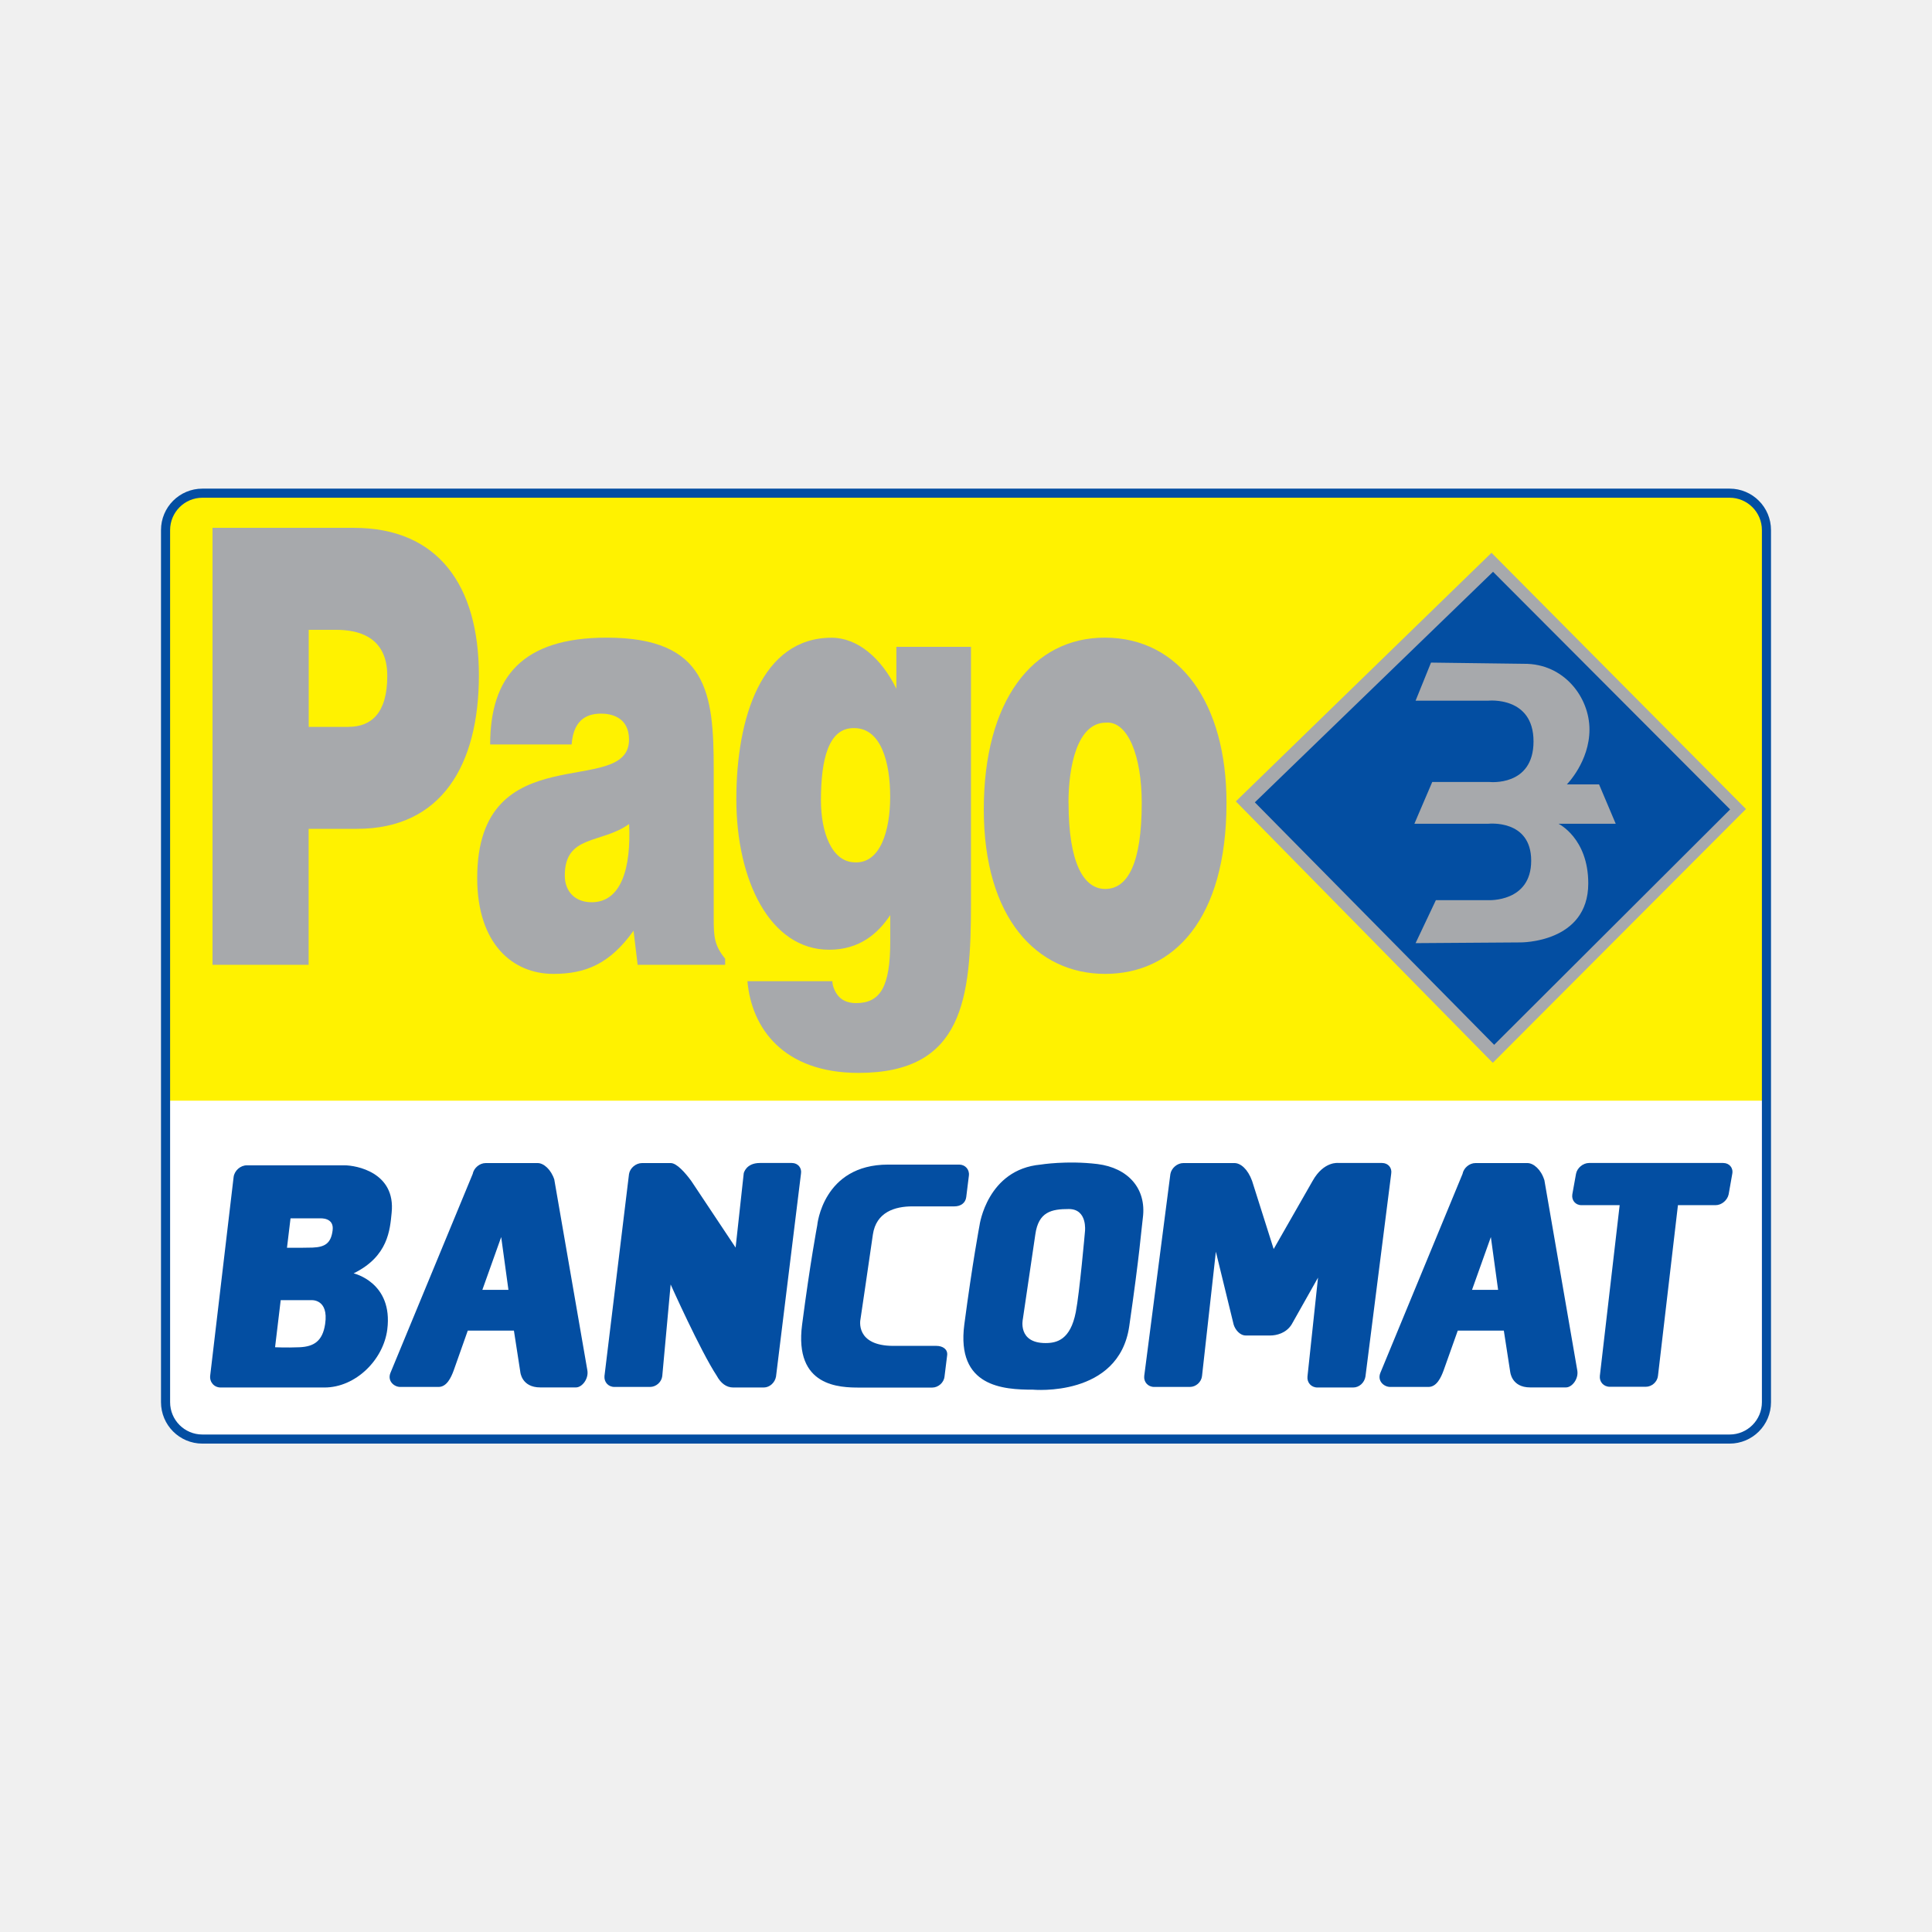
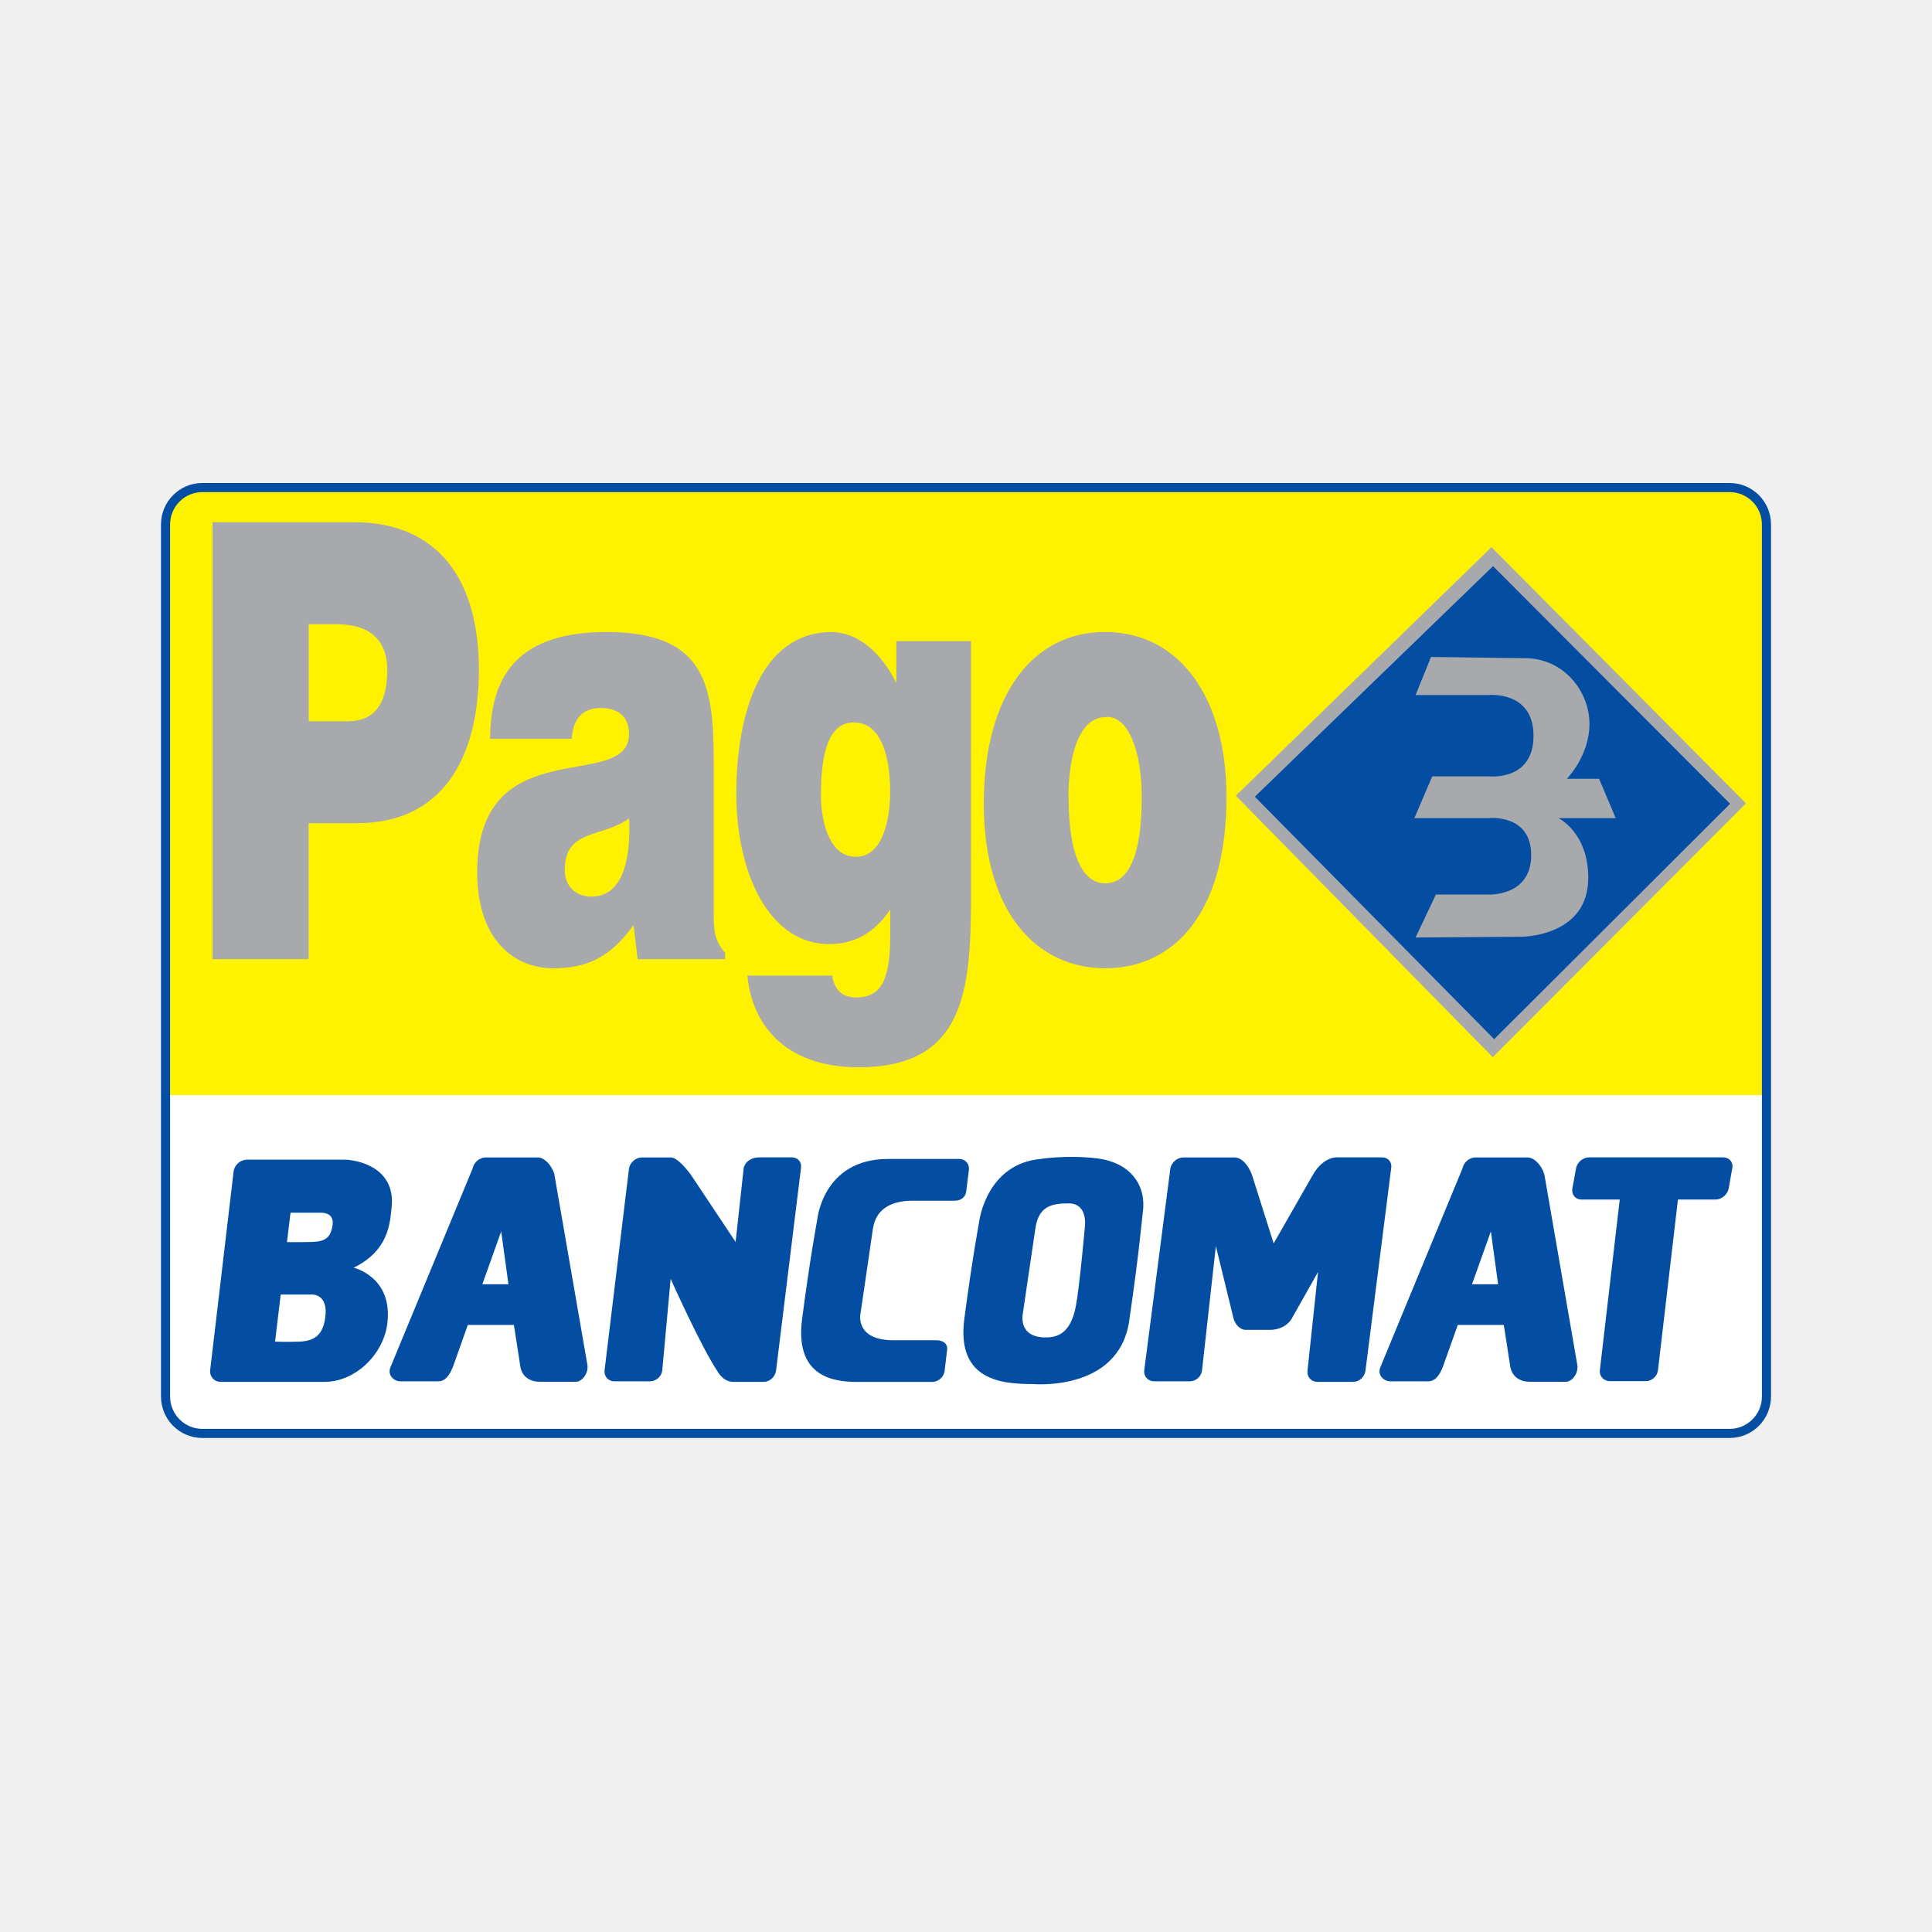
<svg xmlns="http://www.w3.org/2000/svg" width="24" height="24" viewBox="0 0 24 24" fill="none">
-   <path fill-rule="evenodd" clip-rule="evenodd" d="M2.113 13.656H21.915V17.503C21.915 17.691 21.763 17.843 21.576 17.843H2.453C2.265 17.843 2.113 17.691 2.113 17.503V13.656Z" fill="white" />
-   <path d="M21.943 13.673V6.585C21.943 6.331 21.739 6.127 21.486 6.127H2.514C2.261 6.127 2.057 6.331 2.057 6.585V13.673H21.943Z" fill="#FFF200" />
-   <path d="M15.352 9.955L18.528 6.867L21.689 10.05L18.544 13.203L15.352 9.955Z" fill="#A7A9AC" />
-   <path fill-rule="evenodd" clip-rule="evenodd" d="M21.492 10.055L18.561 12.979L15.588 9.967L18.547 7.103L21.492 10.055ZM17.585 8.704H18.488C18.488 8.704 19.05 8.645 19.05 9.21C19.05 9.775 18.502 9.714 18.502 9.714H17.792L17.57 10.233H18.488C18.488 10.233 19.021 10.173 19.021 10.692C19.021 11.212 18.488 11.182 18.488 11.182H17.837L17.585 11.716L18.887 11.707C18.893 11.707 19.73 11.714 19.73 10.974C19.73 10.411 19.36 10.233 19.36 10.233H20.071L19.864 9.744H19.464C19.466 9.742 19.745 9.46 19.745 9.062C19.745 8.662 19.428 8.241 18.931 8.246L17.777 8.231V8.23L17.585 8.704Z" fill="#034EA2" />
-   <path fill-rule="evenodd" clip-rule="evenodd" d="M10.331 7.922C10.649 7.922 10.947 8.171 11.135 8.556V8.035H12.062V11.217C12.062 12.401 11.97 13.328 10.665 13.328C9.73 13.328 9.335 12.77 9.285 12.189H10.34C10.34 12.235 10.361 12.303 10.406 12.363C10.451 12.422 10.527 12.461 10.634 12.461C10.937 12.461 11.059 12.257 11.059 11.693V11.368C10.908 11.594 10.68 11.798 10.3 11.798C9.567 11.798 9.147 10.939 9.147 9.928C9.147 8.918 9.461 7.922 10.331 7.922ZM10.612 9.045C10.293 9.037 10.198 9.43 10.198 9.942C10.198 10.334 10.329 10.703 10.612 10.712C10.936 10.734 11.058 10.319 11.058 9.897C11.058 9.475 10.947 9.045 10.612 9.045Z" fill="#A7A9AC" />
-   <path d="M10.342 12.189H10.34C10.34 12.189 10.339 12.189 10.339 12.188L10.342 12.189Z" fill="#A7A9AC" />
-   <path fill-rule="evenodd" clip-rule="evenodd" d="M7.536 7.921C8.79 7.921 8.866 8.615 8.866 9.557V11.404C8.866 11.63 8.871 11.742 9.008 11.909V11.985H7.921L7.87 11.562C7.573 11.978 7.27 12.098 6.874 12.098C6.372 12.098 5.928 11.729 5.928 10.907C5.928 9.113 7.814 9.927 7.814 9.188C7.814 8.902 7.581 8.865 7.47 8.865C7.324 8.865 7.126 8.91 7.101 9.248H6.089C6.089 8.412 6.489 7.921 7.536 7.921ZM7.815 10.236C7.471 10.485 7.016 10.364 7.016 10.877C7.016 11.073 7.142 11.208 7.35 11.208C7.719 11.208 7.841 10.78 7.815 10.236Z" fill="#A7A9AC" />
-   <path fill-rule="evenodd" clip-rule="evenodd" d="M13.724 7.921C14.66 7.921 15.236 8.743 15.236 9.973C15.236 11.42 14.578 12.098 13.729 12.098C12.879 12.098 12.221 11.404 12.221 10.055C12.221 8.706 12.828 7.921 13.724 7.921ZM13.738 8.977C13.379 8.977 13.273 9.528 13.273 9.973H13.274C13.274 10.72 13.461 11.043 13.729 11.043C14.012 11.043 14.183 10.72 14.183 9.973C14.183 9.392 14.011 8.954 13.738 8.977Z" fill="#A7A9AC" />
-   <path fill-rule="evenodd" clip-rule="evenodd" d="M4.396 6.557C5.443 6.557 5.949 7.273 5.949 8.389C5.949 9.504 5.484 10.296 4.436 10.296H3.834V11.985H2.64V6.557H4.396ZM3.835 9.03H4.331L4.33 9.029C4.608 9.029 4.811 8.864 4.811 8.396C4.811 7.892 4.426 7.824 4.174 7.824H3.835V9.03Z" fill="#A7A9AC" />
-   <path fill-rule="evenodd" clip-rule="evenodd" d="M12.927 14.467C12.927 14.467 13.25 14.414 13.632 14.46C14.012 14.507 14.244 14.764 14.197 15.127C14.177 15.281 14.16 15.561 14.028 16.474C13.9 17.363 12.833 17.263 12.832 17.263C12.463 17.263 11.878 17.229 11.979 16.454C12.081 15.68 12.168 15.222 12.168 15.222C12.168 15.218 12.264 14.527 12.927 14.467ZM13.277 15.019C13.062 15.019 12.9 15.053 12.861 15.336C12.82 15.618 12.706 16.381 12.706 16.387C12.706 16.387 12.639 16.684 12.988 16.684C13.129 16.684 13.297 16.643 13.364 16.299C13.41 16.064 13.478 15.301 13.478 15.296C13.478 15.296 13.512 15.019 13.277 15.019Z" fill="#034EA2" />
-   <path d="M11.916 14.467C11.99 14.467 12.045 14.528 12.036 14.603L12.003 14.87C11.994 14.946 11.932 14.986 11.856 14.986H11.334C11.119 14.986 10.884 15.055 10.843 15.337C10.803 15.62 10.689 16.389 10.689 16.389C10.688 16.393 10.619 16.719 11.099 16.719H11.633C11.709 16.719 11.775 16.76 11.766 16.835L11.733 17.101C11.725 17.176 11.655 17.237 11.58 17.237H10.682C10.434 17.237 9.863 17.23 9.964 16.455C10.065 15.68 10.152 15.222 10.152 15.222C10.152 15.219 10.221 14.467 11.032 14.467H11.916Z" fill="#034EA2" />
-   <path fill-rule="evenodd" clip-rule="evenodd" d="M4.28 14.476C4.422 14.476 4.918 14.562 4.865 15.067C4.844 15.275 4.824 15.607 4.393 15.818C4.395 15.819 4.885 15.93 4.811 16.515C4.763 16.892 4.418 17.236 4.031 17.236H2.741C2.66 17.236 2.602 17.169 2.611 17.089L2.902 14.622C2.912 14.542 2.986 14.476 3.067 14.476H4.28ZM3.865 16.151H3.487L3.417 16.736C3.418 16.736 3.554 16.743 3.722 16.736C3.896 16.728 4.007 16.663 4.039 16.447C4.086 16.131 3.866 16.151 3.865 16.151ZM3.609 15.135L3.565 15.5C3.661 15.501 3.784 15.501 3.883 15.498H3.882C4.037 15.492 4.112 15.445 4.132 15.283C4.153 15.121 3.978 15.135 3.978 15.135H3.609Z" fill="#034EA2" />
-   <path d="M9.837 14.447C9.912 14.447 9.963 14.508 9.95 14.581L9.64 17.1C9.627 17.175 9.562 17.236 9.487 17.236H9.109C9.023 17.236 8.954 17.183 8.904 17.091C8.7 16.781 8.331 15.956 8.331 15.956L8.227 17.093C8.219 17.168 8.151 17.229 8.075 17.229H7.632C7.556 17.229 7.502 17.168 7.509 17.093L7.814 14.583C7.827 14.508 7.9 14.448 7.976 14.448H8.332C8.407 14.448 8.513 14.569 8.587 14.67L9.138 15.498L9.239 14.575C9.239 14.575 9.265 14.447 9.44 14.447H9.837Z" fill="#034EA2" />
-   <path d="M16.628 14.447H17.168C17.244 14.447 17.295 14.507 17.282 14.581L16.962 17.1C16.95 17.175 16.886 17.236 16.81 17.236H16.365C16.289 17.236 16.234 17.175 16.242 17.099L16.373 15.871L16.045 16.453C15.976 16.563 15.855 16.59 15.779 16.59H15.476C15.401 16.59 15.344 16.517 15.325 16.455L15.104 15.549L14.932 17.093C14.924 17.168 14.857 17.229 14.781 17.229H14.337C14.261 17.229 14.206 17.168 14.214 17.093L14.539 14.583C14.553 14.509 14.625 14.448 14.7 14.448H15.335C15.41 14.448 15.5 14.521 15.554 14.67L15.822 15.516C15.837 15.49 16.195 14.864 16.306 14.669C16.446 14.42 16.628 14.447 16.628 14.447Z" fill="#034EA2" />
-   <path fill-rule="evenodd" clip-rule="evenodd" d="M6.679 14.448C6.754 14.448 6.846 14.528 6.887 14.656L6.886 14.655L7.296 17.02C7.316 17.127 7.231 17.235 7.155 17.235H6.711C6.478 17.235 6.463 17.043 6.463 17.04L6.384 16.529H5.811L5.637 17.021C5.603 17.115 5.549 17.229 5.448 17.229H4.971C4.896 17.229 4.81 17.156 4.85 17.055L5.872 14.583C5.886 14.509 5.958 14.448 6.034 14.448H6.679ZM5.992 16.023H6.316L6.226 15.367L5.992 16.023Z" fill="#034EA2" />
-   <path fill-rule="evenodd" clip-rule="evenodd" d="M18.974 14.448C19.05 14.448 19.143 14.528 19.183 14.656L19.184 14.655L19.593 17.02C19.614 17.127 19.529 17.235 19.453 17.235H19.008C18.775 17.235 18.761 17.042 18.76 17.04L18.681 16.529H18.109L17.934 17.021C17.9 17.115 17.846 17.229 17.745 17.229H17.269C17.193 17.229 17.107 17.156 17.147 17.055L18.168 14.583C18.182 14.509 18.253 14.448 18.329 14.448H18.974ZM18.286 16.023H18.61L18.52 15.367L18.286 16.023Z" fill="#034EA2" />
-   <path d="M21.406 14.447C21.482 14.447 21.533 14.507 21.519 14.581L21.474 14.836C21.459 14.909 21.387 14.971 21.312 14.971H20.844L20.596 17.091C20.588 17.166 20.52 17.227 20.445 17.227H19.997C19.921 17.227 19.866 17.166 19.874 17.091L20.12 14.971H19.645C19.571 14.971 19.52 14.91 19.532 14.836L19.578 14.581C19.592 14.508 19.665 14.447 19.74 14.447H21.406Z" fill="#034EA2" />
-   <path d="M21.887 6.585C21.887 6.363 21.707 6.183 21.486 6.183H2.514C2.293 6.183 2.113 6.363 2.113 6.585V17.418C2.113 17.641 2.293 17.82 2.514 17.82H21.486C21.707 17.82 21.887 17.641 21.887 17.418V6.585ZM22 17.418C22 17.703 21.77 17.933 21.486 17.933H2.514C2.23 17.933 2 17.703 2 17.418V6.585C2 6.3 2.23 6.07 2.514 6.07H21.486C21.77 6.07 22 6.3 22 6.585V17.418Z" fill="#034EA2" />
+   <path fill-rule="evenodd" clip-rule="evenodd" d="M2.113 13.586H21.915V17.433C21.915 17.621 21.763 17.773 21.576 17.773H2.453C2.265 17.773 2.113 17.621 2.113 17.433V13.586Z" fill="white" />
+   <path d="M21.943 13.603V6.515C21.943 6.261 21.739 6.057 21.486 6.057H2.514C2.261 6.057 2.057 6.261 2.057 6.515V13.603H21.943Z" fill="#FFF200" />
+   <path d="M15.352 9.885L18.528 6.797L21.689 9.98L18.544 13.133L15.352 9.885Z" fill="#A7A9AC" />
+   <path fill-rule="evenodd" clip-rule="evenodd" d="M21.492 9.985L18.561 12.909L15.588 9.897L18.547 7.033L21.492 9.985ZM17.585 8.634H18.488C18.488 8.634 19.05 8.575 19.05 9.14C19.05 9.705 18.502 9.644 18.502 9.644H17.792L17.57 10.163H18.488C18.488 10.163 19.021 10.103 19.021 10.622C19.021 11.142 18.488 11.112 18.488 11.112H17.837L17.585 11.646L18.887 11.637C18.893 11.637 19.73 11.644 19.73 10.904C19.73 10.341 19.36 10.163 19.36 10.163H20.071L19.864 9.674H19.464C19.466 9.672 19.745 9.39 19.745 8.992C19.745 8.592 19.428 8.171 18.931 8.176L17.777 8.161V8.16L17.585 8.634Z" fill="#034EA2" />
+   <path fill-rule="evenodd" clip-rule="evenodd" d="M10.33 7.852C10.649 7.852 10.947 8.101 11.135 8.486V7.965H12.062V11.147C12.062 12.331 11.97 13.258 10.665 13.258C9.73 13.258 9.335 12.7 9.285 12.119H10.34C10.34 12.165 10.361 12.233 10.406 12.293C10.451 12.352 10.527 12.391 10.634 12.391C10.937 12.391 11.059 12.187 11.059 11.623V11.298C10.907 11.524 10.68 11.728 10.3 11.728C9.567 11.728 9.147 10.869 9.147 9.858C9.147 8.848 9.461 7.852 10.33 7.852ZM10.612 8.975C10.293 8.967 10.198 9.36 10.198 9.872C10.198 10.264 10.329 10.633 10.612 10.642C10.936 10.664 11.058 10.249 11.058 9.827C11.058 9.405 10.947 8.975 10.612 8.975Z" fill="#A7A9AC" />
+   <path d="M10.342 12.119H10.34C10.34 12.119 10.339 12.119 10.339 12.118L10.342 12.119Z" fill="#A7A9AC" />
+   <path fill-rule="evenodd" clip-rule="evenodd" d="M7.535 7.851C8.79 7.851 8.866 8.545 8.866 9.487V11.334C8.866 11.56 8.871 11.672 9.008 11.839V11.915H7.921L7.87 11.492C7.573 11.908 7.27 12.028 6.874 12.028C6.372 12.028 5.928 11.659 5.928 10.837C5.928 9.043 7.814 9.857 7.814 9.118C7.814 8.832 7.581 8.795 7.47 8.795C7.324 8.795 7.126 8.84 7.101 9.178H6.089C6.089 8.342 6.489 7.851 7.535 7.851ZM7.815 10.166C7.471 10.415 7.016 10.294 7.016 10.807C7.016 11.002 7.142 11.138 7.35 11.138C7.719 11.138 7.841 10.71 7.815 10.166Z" fill="#A7A9AC" />
+   <path fill-rule="evenodd" clip-rule="evenodd" d="M13.724 7.851C14.66 7.851 15.236 8.673 15.236 9.903C15.236 11.35 14.578 12.028 13.728 12.028C12.879 12.028 12.221 11.334 12.221 9.985C12.221 8.636 12.828 7.851 13.724 7.851ZM13.738 8.907C13.379 8.907 13.272 9.458 13.272 9.903H13.274C13.274 10.649 13.461 10.973 13.728 10.973C14.012 10.973 14.183 10.649 14.183 9.903C14.183 9.322 14.011 8.884 13.738 8.907Z" fill="#A7A9AC" />
+   <path fill-rule="evenodd" clip-rule="evenodd" d="M4.395 6.487C5.443 6.487 5.949 7.203 5.949 8.319C5.949 9.434 5.484 10.226 4.436 10.226H3.834V11.915H2.64V6.487H4.395ZM3.835 8.96H4.331L4.33 8.959C4.608 8.959 4.811 8.794 4.811 8.326C4.811 7.822 4.426 7.754 4.174 7.754H3.835V8.96Z" fill="#A7A9AC" />
+   <path fill-rule="evenodd" clip-rule="evenodd" d="M12.927 14.397C12.927 14.397 13.25 14.344 13.632 14.39C14.012 14.437 14.244 14.694 14.197 15.057C14.177 15.211 14.16 15.491 14.028 16.404C13.901 17.294 12.833 17.193 12.832 17.193C12.463 17.193 11.878 17.159 11.979 16.384C12.081 15.61 12.168 15.152 12.168 15.152C12.169 15.148 12.264 14.457 12.927 14.397ZM13.277 14.949C13.062 14.949 12.9 14.983 12.861 15.266C12.82 15.548 12.707 16.311 12.706 16.317C12.706 16.317 12.639 16.614 12.989 16.614C13.129 16.614 13.297 16.573 13.364 16.229C13.41 15.993 13.478 15.231 13.478 15.226C13.478 15.226 13.512 14.949 13.277 14.949Z" fill="#034EA2" />
+   <path d="M11.916 14.397C11.991 14.397 12.045 14.458 12.036 14.533L12.003 14.8C11.994 14.876 11.932 14.916 11.856 14.916H11.334C11.119 14.916 10.884 14.985 10.843 15.267C10.803 15.55 10.689 16.319 10.689 16.319C10.688 16.323 10.619 16.649 11.099 16.649H11.633C11.709 16.649 11.775 16.69 11.766 16.765L11.734 17.031C11.725 17.106 11.655 17.167 11.58 17.167H10.682C10.435 17.167 9.863 17.16 9.964 16.385C10.065 15.61 10.152 15.152 10.152 15.152C10.152 15.149 10.221 14.397 11.032 14.397H11.916Z" fill="#034EA2" />
+   <path fill-rule="evenodd" clip-rule="evenodd" d="M4.28 14.406C4.422 14.406 4.918 14.492 4.865 14.997C4.844 15.205 4.824 15.537 4.393 15.748C4.395 15.749 4.885 15.86 4.811 16.445C4.763 16.822 4.418 17.166 4.031 17.166H2.741C2.66 17.166 2.602 17.099 2.611 17.019L2.902 14.552C2.912 14.472 2.986 14.406 3.067 14.406H4.28ZM3.865 16.081H3.487L3.417 16.666C3.418 16.666 3.554 16.673 3.722 16.666C3.897 16.658 4.007 16.593 4.039 16.377C4.087 16.061 3.866 16.081 3.865 16.081ZM3.609 15.065L3.565 15.43C3.661 15.431 3.785 15.431 3.883 15.428H3.882C4.037 15.422 4.112 15.375 4.132 15.213C4.153 15.051 3.979 15.065 3.978 15.065H3.609Z" fill="#034EA2" />
+   <path d="M9.837 14.377C9.912 14.377 9.963 14.438 9.95 14.511L9.64 17.03C9.627 17.105 9.562 17.166 9.488 17.166H9.11C9.024 17.166 8.955 17.113 8.904 17.021C8.7 16.711 8.331 15.886 8.331 15.886L8.227 17.023C8.219 17.098 8.151 17.159 8.075 17.159H7.632C7.556 17.159 7.502 17.098 7.51 17.023L7.814 14.513C7.828 14.438 7.9 14.378 7.976 14.378H8.332C8.407 14.378 8.513 14.499 8.587 14.6L9.138 15.428L9.239 14.505C9.239 14.505 9.265 14.377 9.44 14.377H9.837Z" fill="#034EA2" />
+   <path d="M16.628 14.377H17.168C17.244 14.377 17.295 14.437 17.282 14.511L16.962 17.03C16.95 17.105 16.886 17.166 16.81 17.166H16.365C16.289 17.166 16.234 17.105 16.242 17.029L16.373 15.801L16.045 16.383C15.976 16.493 15.855 16.52 15.779 16.52H15.476C15.401 16.52 15.344 16.448 15.325 16.385L15.104 15.479L14.932 17.023C14.925 17.098 14.857 17.159 14.781 17.159H14.337C14.261 17.159 14.206 17.098 14.214 17.023L14.539 14.513C14.553 14.439 14.625 14.378 14.7 14.378H15.335C15.41 14.378 15.501 14.451 15.554 14.6L15.822 15.446C15.837 15.42 16.195 14.794 16.306 14.599C16.447 14.35 16.628 14.377 16.628 14.377Z" fill="#034EA2" />
+   <path fill-rule="evenodd" clip-rule="evenodd" d="M6.679 14.378C6.754 14.378 6.846 14.458 6.887 14.586L6.886 14.585L7.296 16.95C7.316 17.057 7.231 17.165 7.155 17.165H6.711C6.478 17.165 6.463 16.973 6.463 16.97L6.384 16.459H5.811L5.637 16.951C5.603 17.045 5.549 17.159 5.448 17.159H4.972C4.896 17.159 4.81 17.086 4.85 16.985L5.872 14.513C5.886 14.439 5.958 14.378 6.034 14.378H6.679ZM5.992 15.953H6.316L6.226 15.297L5.992 15.953Z" fill="#034EA2" />
+   <path fill-rule="evenodd" clip-rule="evenodd" d="M18.974 14.378C19.05 14.378 19.143 14.458 19.183 14.586L19.184 14.585L19.593 16.95C19.614 17.057 19.529 17.165 19.453 17.165H19.008C18.775 17.165 18.761 16.972 18.76 16.97L18.681 16.459H18.109L17.934 16.951C17.901 17.045 17.846 17.159 17.745 17.159H17.269C17.193 17.159 17.107 17.086 17.147 16.985L18.168 14.513C18.182 14.439 18.254 14.378 18.329 14.378H18.974ZM18.286 15.953H18.61L18.52 15.297L18.286 15.953Z" fill="#034EA2" />
+   <path d="M21.406 14.377C21.482 14.377 21.533 14.437 21.519 14.511L21.474 14.766C21.459 14.839 21.387 14.901 21.312 14.901H20.844L20.596 17.021C20.588 17.096 20.52 17.157 20.445 17.157H19.997C19.922 17.157 19.866 17.096 19.874 17.021L20.121 14.901H19.645C19.571 14.901 19.52 14.84 19.532 14.766L19.579 14.511C19.592 14.438 19.665 14.377 19.74 14.377H21.406Z" fill="#034EA2" />
+   <path d="M21.887 6.515C21.887 6.293 21.707 6.113 21.486 6.113H2.514C2.293 6.113 2.113 6.293 2.113 6.515V17.348C2.113 17.57 2.293 17.75 2.514 17.75H21.486C21.707 17.75 21.887 17.57 21.887 17.348V6.515ZM22 17.348C22 17.633 21.77 17.863 21.486 17.863H2.514C2.23 17.863 2 17.633 2 17.348V6.515C2 6.23 2.23 6 2.514 6H21.486C21.77 6 22 6.23 22 6.515V17.348Z" fill="#034EA2" />
</svg>
